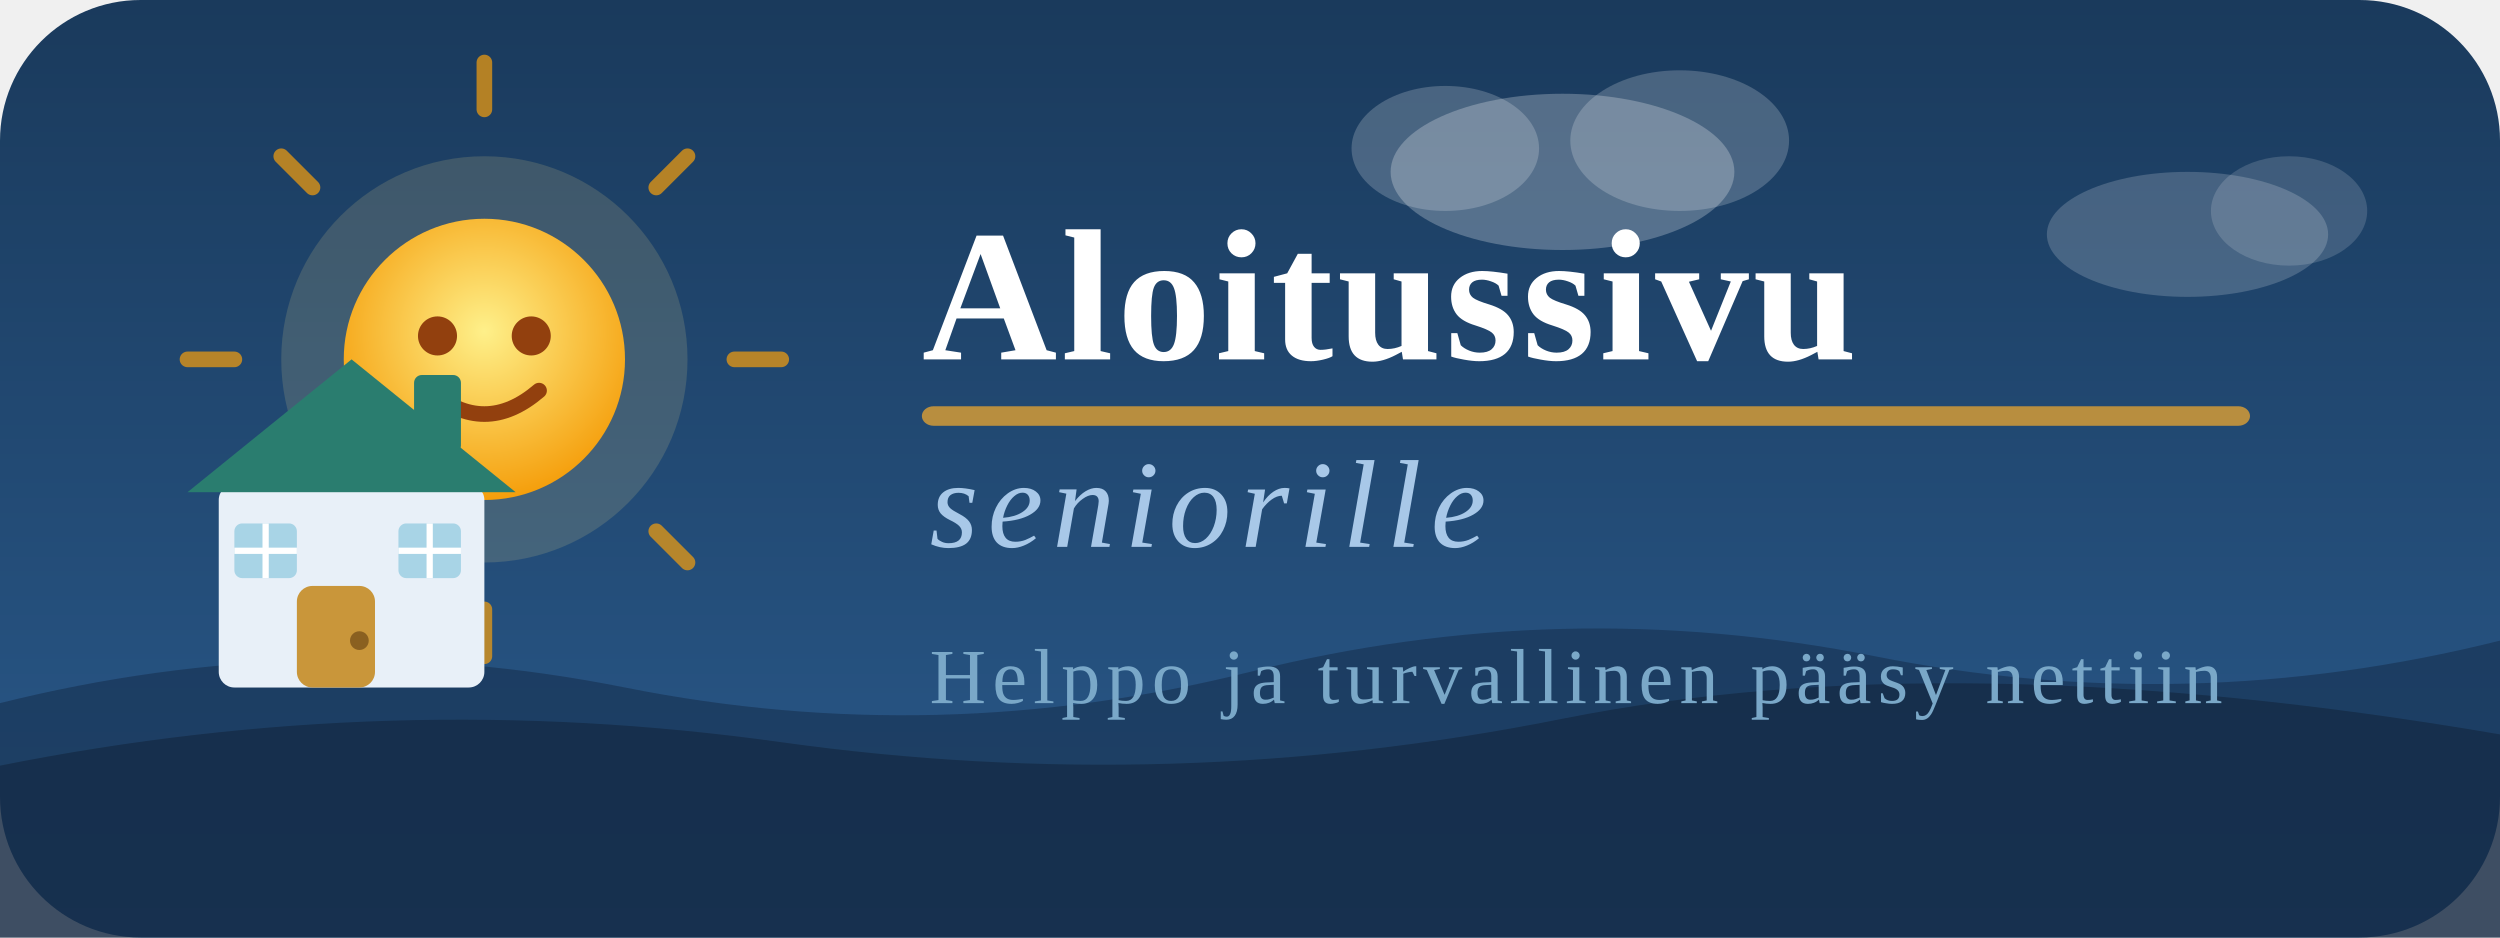
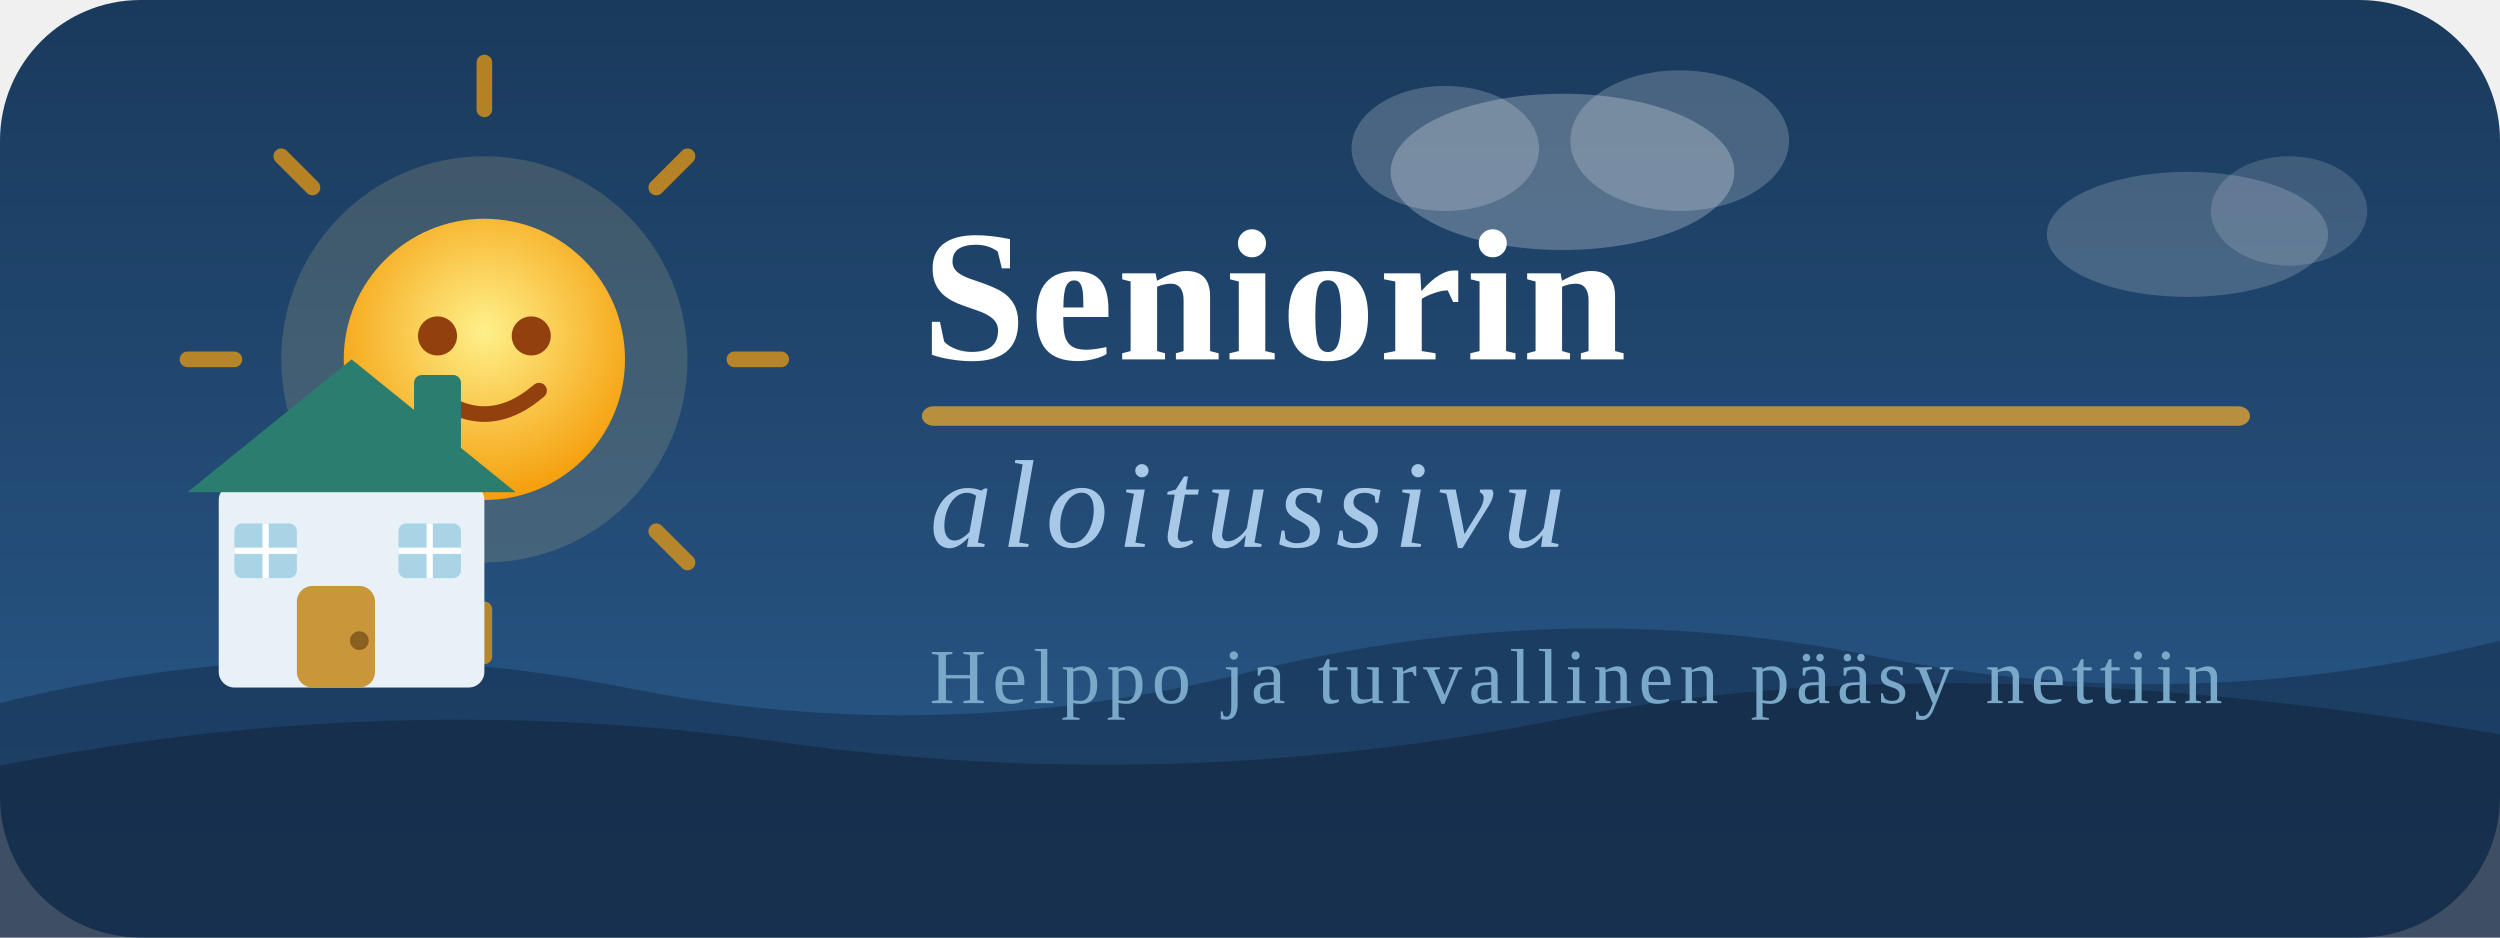
<svg xmlns="http://www.w3.org/2000/svg" viewBox="0 0 320 120" font-family="Georgia, 'Times New Roman', serif" id="seniorsurf-logo">
  <defs>
    <linearGradient id="skyAamu" x1="0%" y1="0%" x2="0%" y2="100%">
      <stop offset="0%" style="stop-color:#f97316" />
      <stop offset="60%" style="stop-color:#fb923c" />
      <stop offset="100%" style="stop-color:#fed7aa" />
    </linearGradient>
    <linearGradient id="skyPaiva" x1="0%" y1="0%" x2="0%" y2="100%">
      <stop offset="0%" style="stop-color:#1a3a5c" />
      <stop offset="100%" style="stop-color:#2a5a8c" />
    </linearGradient>
    <linearGradient id="skyIlta" x1="0%" y1="0%" x2="0%" y2="100%">
      <stop offset="0%" style="stop-color:#1e1b4b" />
      <stop offset="50%" style="stop-color:#7c3aed" />
      <stop offset="100%" style="stop-color:#f97316" />
    </linearGradient>
    <linearGradient id="skyYo" x1="0%" y1="0%" x2="0%" y2="100%">
      <stop offset="0%" style="stop-color:#0a0a1a" />
      <stop offset="100%" style="stop-color:#1a1a3a" />
    </linearGradient>
    <radialGradient id="sunGrad" cx="50%" cy="40%" r="60%">
      <stop offset="0%" style="stop-color:#fef08a" />
      <stop offset="100%" style="stop-color:#f59e0b" />
    </radialGradient>
    <radialGradient id="moonGrad" cx="40%" cy="35%" r="60%">
      <stop offset="0%" style="stop-color:#f1f5f9" />
      <stop offset="100%" style="stop-color:#cbd5e1" />
    </radialGradient>
    <radialGradient id="sunDawnGrad" cx="50%" cy="40%" r="60%">
      <stop offset="0%" style="stop-color:#fed7aa" />
      <stop offset="100%" style="stop-color:#f97316" />
    </radialGradient>
    <clipPath id="logoClip">
      <rect width="320" height="120" rx="18" />
    </clipPath>
  </defs>
  <rect id="skyBg" width="320" height="120" rx="18" fill="url(#skyPaiva)" />
  <path id="wave1" d="M0 90 Q40 80 80 88 Q120 96 160 86 Q200 76 240 84 Q280 92 320 82 L320 120 L0 120 Z" fill="#163050" opacity="0.6" />
  <path id="wave2" d="M0 98 Q50 88 100 95 Q150 102 200 92 Q250 82 320 94 L320 120 L0 120 Z" fill="#0f2035" opacity="0.5" />
  <g id="starsGroup" opacity="0">
    <circle cx="100" cy="12" r="1.5" fill="white" opacity="0.9" />
    <circle cx="130" cy="8" r="1" fill="white" opacity="0.7" />
    <circle cx="155" cy="18" r="1.5" fill="white" opacity="0.8" />
    <circle cx="180" cy="6" r="1" fill="white" opacity="0.6" />
    <circle cx="210" cy="14" r="2" fill="white" opacity="0.9" />
    <circle cx="240" cy="9" r="1" fill="white" opacity="0.7" />
    <circle cx="265" cy="20" r="1.5" fill="white" opacity="0.8" />
    <circle cx="290" cy="11" r="1" fill="white" opacity="0.6" />
    <circle cx="305" cy="24" r="1.5" fill="white" opacity="0.7" />
    <circle cx="115" cy="30" r="1" fill="white" opacity="0.5" />
    <circle cx="195" cy="28" r="1" fill="white" opacity="0.6" />
    <circle cx="275" cy="32" r="1" fill="white" opacity="0.5" />
    <circle cx="170" cy="13" r="2" fill="#fde68a" opacity="0.9">
      <animate attributeName="opacity" values="0.9;0.2;0.9" dur="3s" repeatCount="indefinite" />
      <animate attributeName="r" values="2;1.2;2" dur="3s" repeatCount="indefinite" />
    </circle>
    <circle cx="250" cy="16" r="1.5" fill="#fde68a" opacity="0.7">
      <animate attributeName="opacity" values="0.7;0.1;0.7" dur="4s" repeatCount="indefinite" />
    </circle>
  </g>
  <g id="cloudsGroup" opacity="1">
    <ellipse cx="200" cy="22" rx="22" ry="10" fill="white" opacity="0.25" />
    <ellipse cx="215" cy="18" rx="14" ry="9" fill="white" opacity="0.2" />
    <ellipse cx="185" cy="19" rx="12" ry="8" fill="white" opacity="0.2" />
    <ellipse cx="280" cy="30" rx="18" ry="8" fill="white" opacity="0.18" />
    <ellipse cx="293" cy="27" rx="10" ry="7" fill="white" opacity="0.15" />
  </g>
  <g id="sunGroup">
    <circle id="sunGlow" cx="62" cy="46" r="26" fill="#fde68a" opacity="0.15" />
    <g id="sunRays" stroke="#f59e0b" stroke-width="2" stroke-linecap="round" opacity="0.7">
      <line x1="62" y1="14" x2="62" y2="8" />
      <line x1="62" y1="78" x2="62" y2="84" />
      <line x1="30" y1="46" x2="24" y2="46" />
      <line x1="94" y1="46" x2="100" y2="46" />
      <line x1="40" y1="24" x2="36" y2="20" />
      <line x1="84" y1="68" x2="88" y2="72" />
      <line x1="84" y1="24" x2="88" y2="20" />
      <line x1="40" y1="68" x2="36" y2="72" />
    </g>
    <circle id="sunBody" cx="62" cy="46" r="18" fill="url(#sunGrad)" />
    <circle cx="56" cy="43" r="2.5" fill="#92400e" />
    <circle cx="68" cy="43" r="2.5" fill="#92400e" />
    <path id="sunMouth" d="M55 50 Q62 56 69 50" stroke="#92400e" stroke-width="2" fill="none" stroke-linecap="round" />
  </g>
  <g id="moonGroup" opacity="0">
    <circle cx="62" cy="46" r="26" fill="#e2e8f0" opacity="0.08" />
    <circle cx="62" cy="46" r="18" fill="url(#moonGrad)" />
    <circle cx="70" cy="40" r="14" fill="#1a1a3a" />
    <circle cx="86" cy="30" r="2" fill="#fde68a" opacity="0.9">
      <animate attributeName="opacity" values="0.9;0.3;0.9" dur="2.5s" repeatCount="indefinite" />
    </circle>
    <circle cx="92" cy="42" r="1.2" fill="white" opacity="0.7">
      <animate attributeName="opacity" values="0.7;0.1;0.7" dur="3.5s" repeatCount="indefinite" />
    </circle>
    <circle cx="80" cy="22" r="1.5" fill="white" opacity="0.6" />
  </g>
  <g id="dawnSunGroup" opacity="0">
    <circle cx="62" cy="72" r="22" fill="url(#sunDawnGrad)" opacity="0.8" />
    <circle cx="62" cy="72" r="28" fill="#f97316" opacity="0.15" />
    <ellipse cx="62" cy="88" rx="40" ry="8" fill="#fb923c" opacity="0.3" />
  </g>
  <rect x="28" y="62" width="34" height="26" rx="2" fill="#e8f0f8" />
  <polygon points="24,63 45,46 66,63" fill="#2a7d6f" />
  <rect x="53" y="48" width="6" height="10" rx="1" fill="#2a7d6f" />
  <g id="smokeGroup" opacity="0.6">
    <circle cx="56" cy="44" r="2.5" fill="#94a3b8" opacity="0">
      <animate attributeName="cy" values="44;36;28" dur="3s" repeatCount="indefinite" />
      <animate attributeName="opacity" values="0.5;0.3;0" dur="3s" repeatCount="indefinite" />
      <animate attributeName="r" values="2.5;3.5;5" dur="3s" repeatCount="indefinite" />
    </circle>
    <circle cx="56" cy="44" r="2.5" fill="#94a3b8" opacity="0">
      <animate attributeName="cy" values="44;36;28" dur="3s" begin="1s" repeatCount="indefinite" />
      <animate attributeName="opacity" values="0.5;0.3;0" dur="3s" begin="1s" repeatCount="indefinite" />
      <animate attributeName="r" values="2.5;3.5;5" dur="3s" begin="1s" repeatCount="indefinite" />
    </circle>
  </g>
  <rect x="38" y="75" width="10" height="13" rx="2" fill="#c9963a" />
  <circle cx="46" cy="82" r="1.2" fill="#8a6020" />
  <rect x="30" y="67" width="8" height="7" rx="1" fill="#a8d4e6" />
  <rect x="51" y="67" width="8" height="7" rx="1" fill="#a8d4e6" />
  <rect id="winLight1" x="30" y="67" width="8" height="7" rx="1" fill="#fde68a" opacity="0" />
  <rect id="winLight2" x="51" y="67" width="8" height="7" rx="1" fill="#fde68a" opacity="0" />
  <line x1="34" y1="67" x2="34" y2="74" stroke="white" stroke-width="0.8" />
  <line x1="30" y1="70.5" x2="38" y2="70.5" stroke="white" stroke-width="0.8" />
  <line x1="55" y1="67" x2="55" y2="74" stroke="white" stroke-width="0.8" />
  <line x1="51" y1="70.5" x2="59" y2="70.5" stroke="white" stroke-width="0.8" />
-   <text id="logoTitle" x="118" y="46" font-size="24" font-weight="bold" fill="white" letter-spacing="0.5">Aloitussivu</text>
+   <text id="logoTitle" x="118" y="46" font-size="24" font-weight="bold" fill="white" letter-spacing="0.5">Seniorin</text>
  <rect id="logoLine" x="118" y="52" width="170" height="2.5" rx="1.5" fill="#c9963a" opacity="0.9" />
-   <text id="logoSub" x="119" y="70" font-size="16" fill="#a8c8e8" letter-spacing="1.2" font-style="italic">seniorille</text>
+   <text id="logoSub" x="119" y="70" font-size="16" fill="#a8c8e8" letter-spacing="1.2" font-style="italic">aloitussivu</text>
  <text id="logoTagline" x="119" y="90" font-size="10" fill="#7aa8c8" letter-spacing="0.8">Helppo ja turvallinen pääsy nettiin</text>
  <text id="timeLabel" x="119" y="108" font-size="9" fill="#4a7a9a" letter-spacing="0.5" opacity="0.7" />
</svg>
